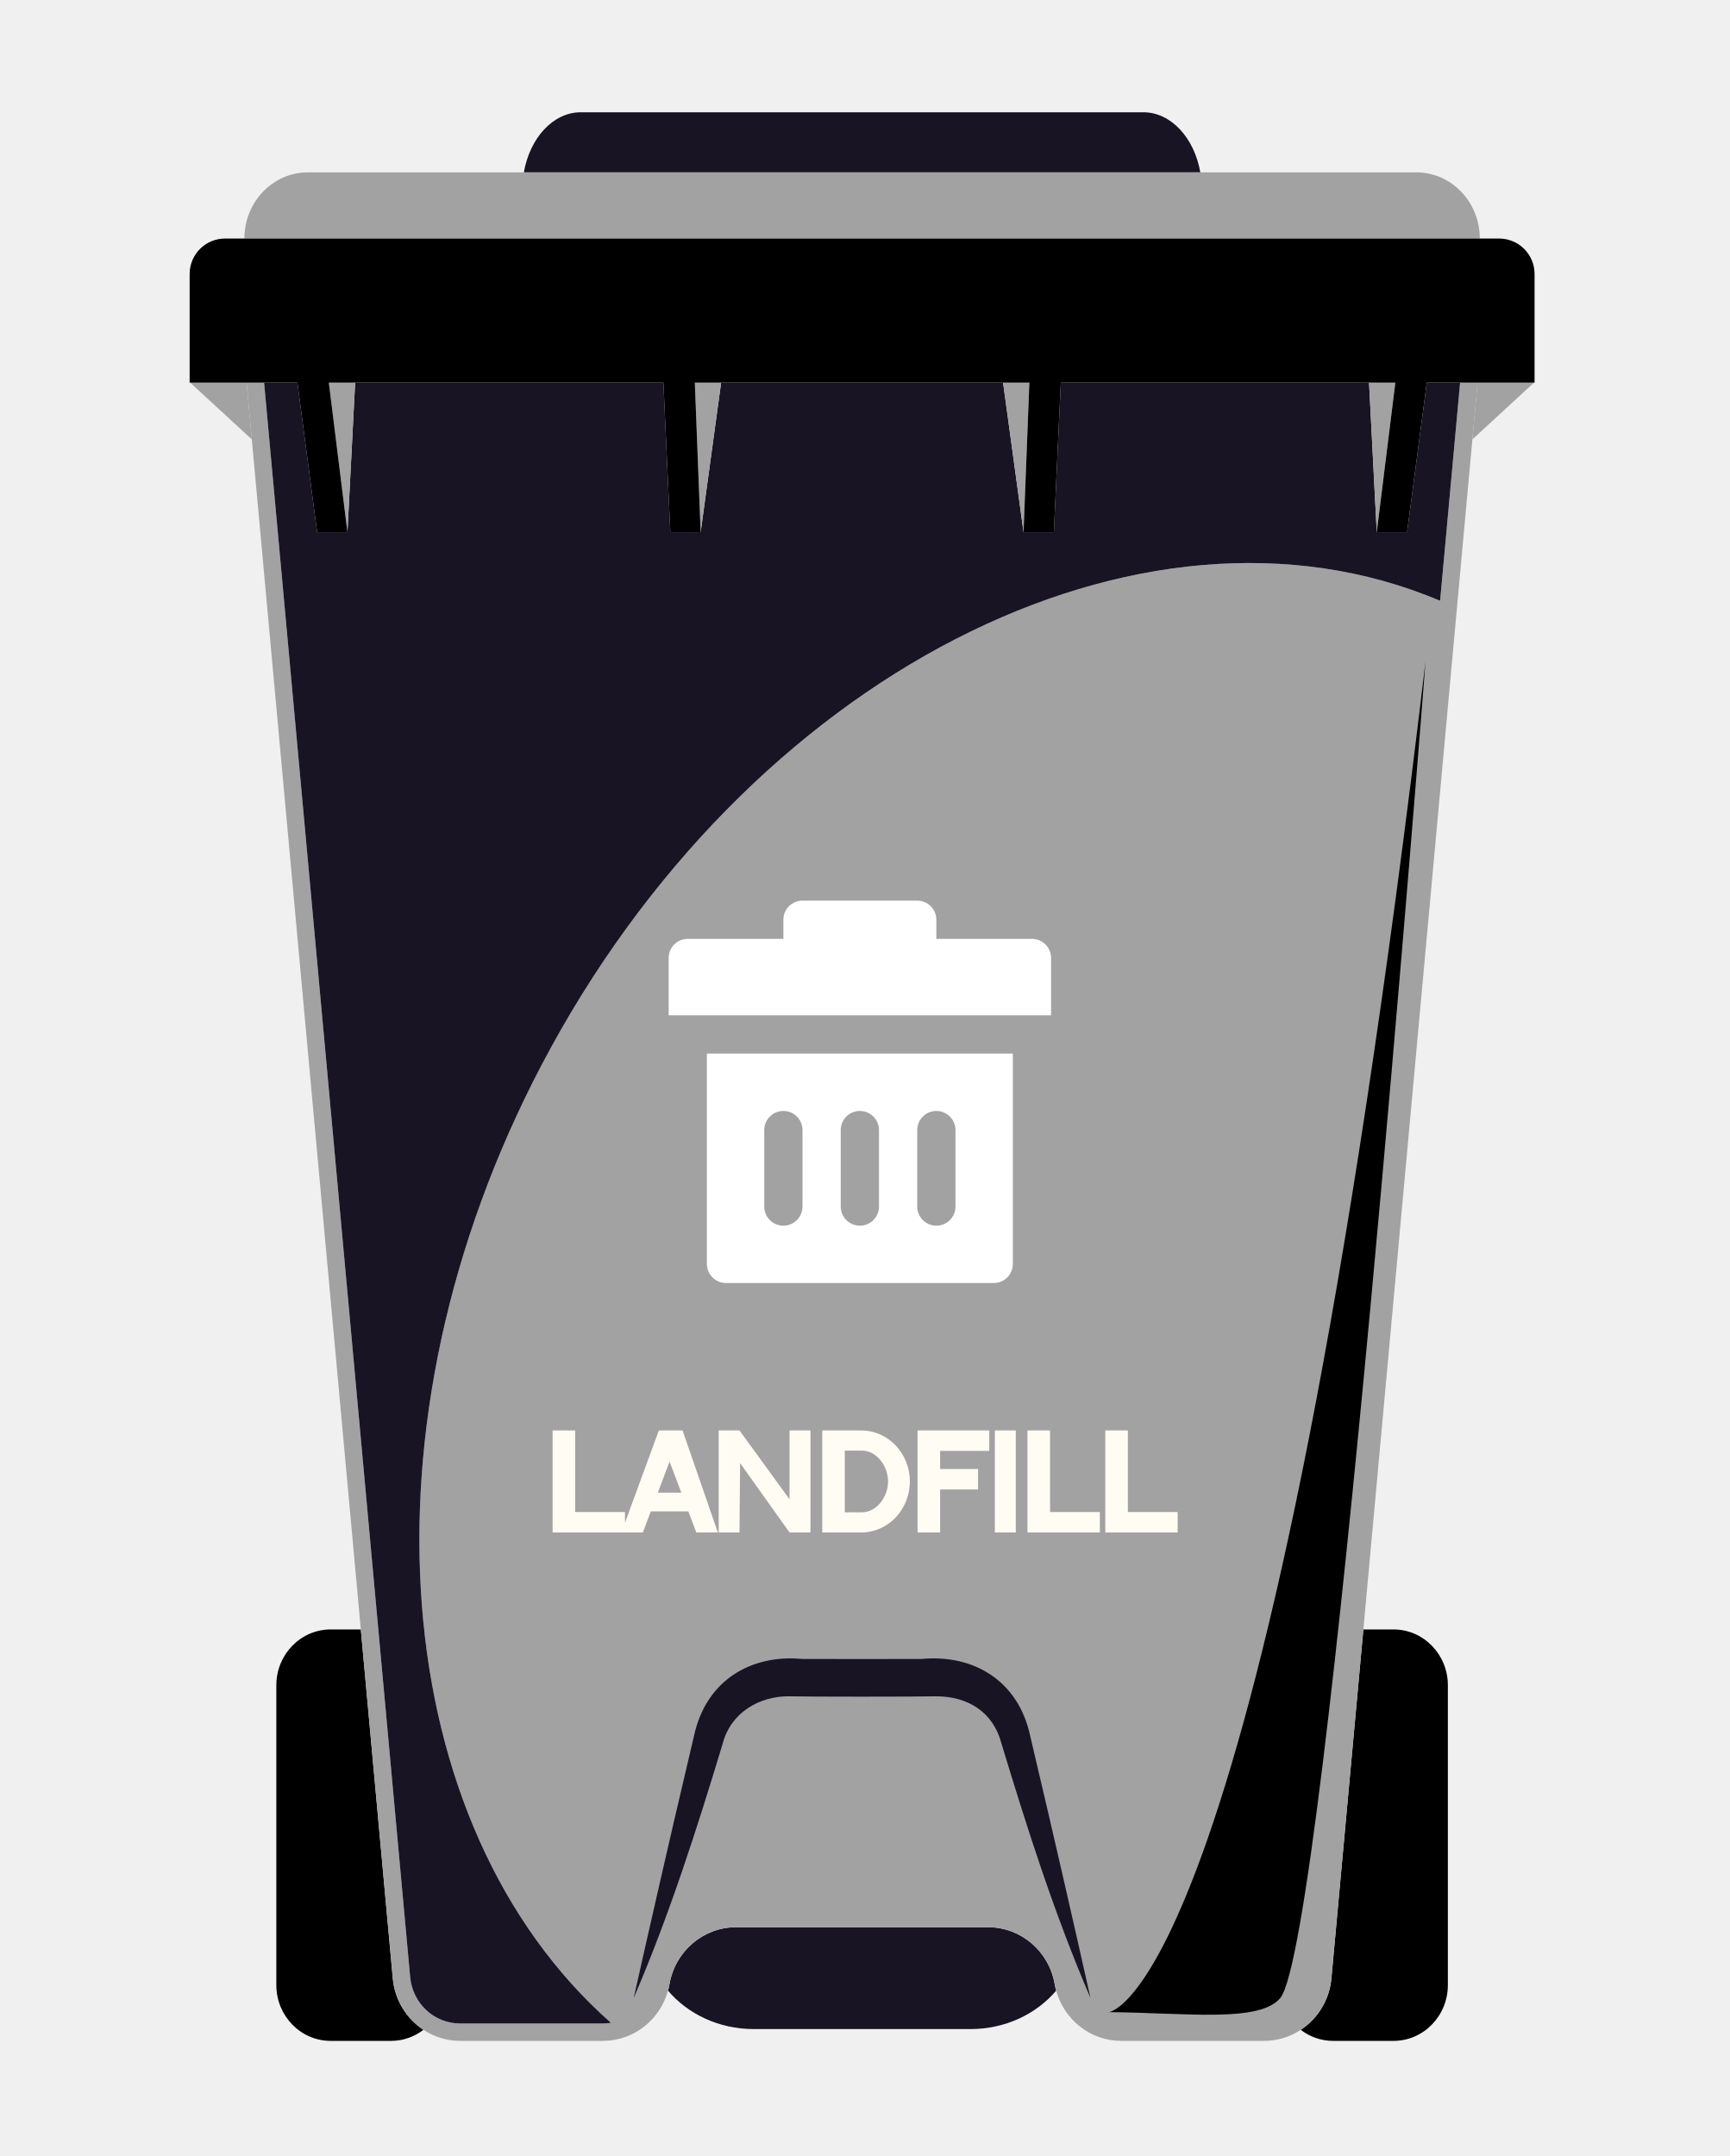
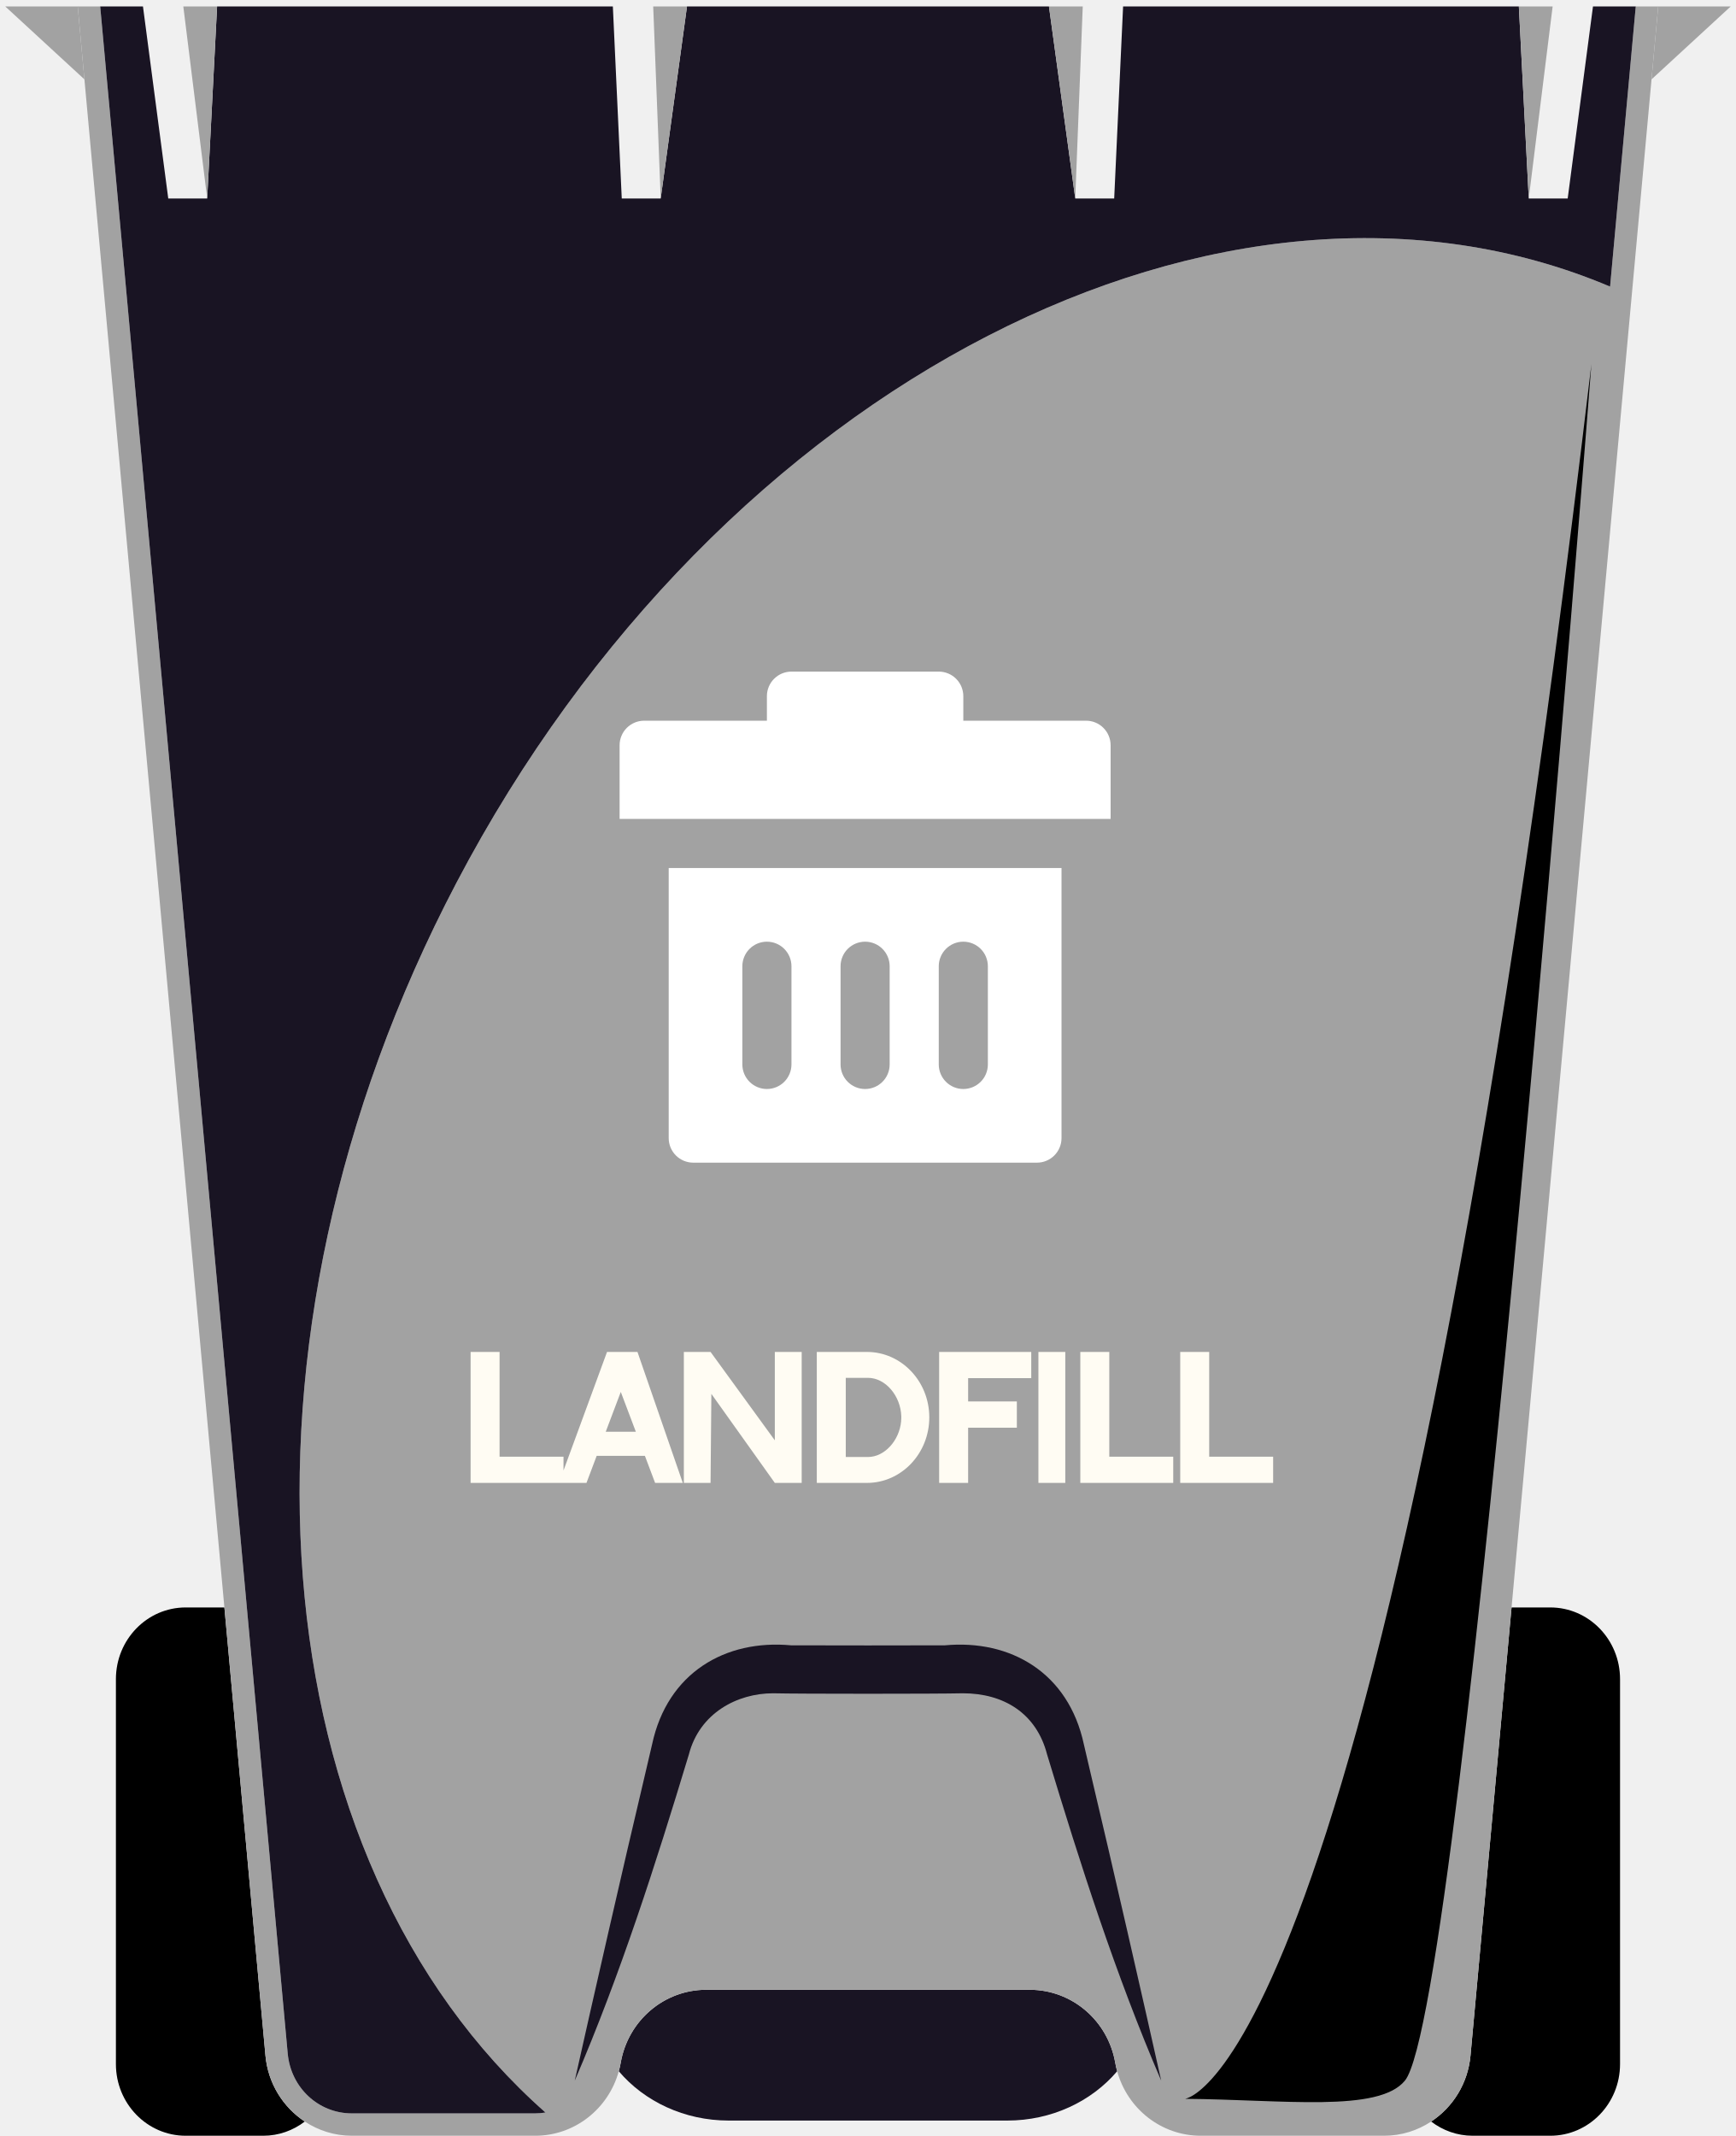
- <svg xmlns="http://www.w3.org/2000/svg" width="316" height="394" viewBox="0 0 316 394" fill="none">
-   <path d="M71.782 361.554L65.939 297.775H60.43C54.945 297.775 50.498 302.343 50.498 307.978V362.76C50.498 368.395 54.945 372.963 60.43 372.963H71.467C73.686 372.963 75.728 372.206 77.381 370.943C74.299 368.913 72.145 365.523 71.782 361.554Z" fill="black" />
-   <path d="M237.703 370.943C239.356 372.206 241.398 372.963 243.617 372.963H254.654C260.14 372.963 264.587 368.395 264.587 362.76V307.978C264.587 302.343 260.14 297.775 254.654 297.775H249.145L243.303 361.554C242.939 365.523 240.785 368.913 237.703 370.943Z" fill="black" />
-   <path d="M208.93 20.515H106.154C101.075 20.515 96.831 25.208 95.731 31.5H219.353C218.254 25.208 214.01 20.515 208.93 20.515Z" fill="#191423" />
-   <path d="M34.748 69.917L46.016 80.296L45.065 69.917H34.748Z" fill="#A2A2A2" />
-   <path d="M269.068 80.296L280.337 69.917H280.337H270.019L269.068 80.296Z" fill="#A2A2A2" />
-   <path d="M192.737 362.576C191.693 356.568 186.563 352.189 180.569 352.189H134.515C128.521 352.189 123.391 356.568 122.347 362.576C122.276 362.987 122.182 363.388 122.073 363.783C125.716 368.077 131.402 370.803 137.718 370.803H177.366C183.683 370.803 189.368 368.077 193.011 363.783C192.902 363.388 192.808 362.987 192.737 362.576Z" fill="#191423" />
-   <path d="M266.822 69.917L263.17 109.79C208.524 86.681 136.423 123.283 98.975 194.622C64.401 260.484 70.999 333.789 111.639 369.657C111.162 369.735 110.676 369.782 110.18 369.782H84.085C79.323 369.782 75.397 366.12 74.952 361.264L48.262 69.917H45.065L46.016 80.296L65.939 297.775L71.781 361.554C72.145 365.523 74.299 368.913 77.381 370.943C79.319 372.22 81.621 372.963 84.085 372.963H110.18C115.764 372.963 120.595 369.161 122.073 363.783C122.182 363.388 122.276 362.987 122.347 362.576C123.391 356.568 128.521 352.189 134.515 352.189H180.569C186.563 352.189 191.693 356.568 192.737 362.576C192.808 362.987 192.902 363.388 193.011 363.783C194.49 369.161 199.32 372.963 204.904 372.963H230.999C233.462 372.963 235.765 372.22 237.703 370.943C240.785 368.913 242.939 365.524 243.302 361.554L249.145 297.775L269.068 80.297L270.019 69.917H266.822V69.917Z" fill="#A2A2A2" />
-   <path d="M202.659 367.708C216.745 367.822 230.201 369.697 233.963 365.124C242.433 354.828 260.509 120.84 260.509 120.84C231.584 365.124 202.659 367.708 202.659 367.708Z" fill="black" />
-   <path d="M74.952 361.264C75.397 366.12 79.323 369.782 84.085 369.782H110.179C110.676 369.782 111.162 369.735 111.639 369.657C70.999 333.789 64.401 260.485 98.975 194.622C136.423 123.284 208.524 86.681 263.169 109.79L266.822 69.917H260.735L257.135 97.25H251.593L250.184 69.917H193.854L192.587 97.25H187.045L183.303 69.917H131.782L128.039 97.25H122.497L121.23 69.917H64.9L63.491 97.25H57.949L54.349 69.917H48.262L74.952 361.264Z" fill="#191423" />
-   <path d="M258.838 31.5H219.353H95.732H56.246C49.848 31.5 44.662 36.913 44.662 43.592H270.423C270.423 36.913 265.236 31.5 258.838 31.5Z" fill="#A2A2A2" />
-   <path d="M60.092 69.917L63.492 97.25L64.901 69.917H60.092Z" fill="#A2A2A2" />
-   <path d="M126.973 69.917L128.039 97.25L131.782 69.917H126.973Z" fill="#A2A2A2" />
-   <path d="M254.993 69.917H250.184L251.593 97.25L254.993 69.917Z" fill="#A2A2A2" />
-   <path d="M188.111 69.917H183.302L187.045 97.25L188.111 69.917Z" fill="#A2A2A2" />
-   <path d="M273.951 43.592H270.423H44.661H41.133C37.555 43.592 34.655 46.489 34.655 50.063V69.917H34.747H45.065H48.262H54.349L57.949 97.25H63.491L60.091 69.917H64.9H121.23L122.497 97.25H128.039L126.973 69.917H131.782H183.303H188.112L187.045 97.25H192.587L193.854 69.917H250.184H254.993L251.593 97.25H257.135L260.736 69.917H266.822H270.019H280.337H280.43V50.063C280.429 46.489 277.529 43.592 273.951 43.592Z" fill="black" />
-   <path d="M189.511 322.569L188.269 317.256C186.082 307.04 177.812 302.3 168.489 303.166C165.26 303.188 149.824 303.188 146.595 303.166C137.272 302.3 129.003 307.04 126.816 317.256L125.573 322.569C123.049 333.161 118.179 354.484 115.807 365.124C122.327 349.96 127.299 334.388 132.052 318.689C133.567 312.822 138.916 309.992 144.039 309.992C147.695 310.083 167.39 310.083 171.045 309.992C176.84 309.992 181.518 312.822 183.033 318.689C187.785 334.388 192.757 349.96 199.278 365.124C196.906 354.484 192.035 333.161 189.511 322.569Z" fill="#191423" />
-   <path d="M185.09 192.539H129.179V230.977C129.179 231.904 129.547 232.793 130.202 233.448C130.858 234.104 131.746 234.472 132.673 234.472H181.595C182.522 234.472 183.411 234.104 184.066 233.448C184.721 232.793 185.09 231.904 185.09 230.977V192.539ZM146.651 220.494C146.651 221.421 146.283 222.31 145.627 222.965C144.972 223.62 144.083 223.989 143.156 223.989C142.23 223.989 141.341 223.62 140.686 222.965C140.03 222.31 139.662 221.421 139.662 220.494V206.517C139.662 205.59 140.03 204.701 140.686 204.046C141.341 203.39 142.23 203.022 143.156 203.022C144.083 203.022 144.972 203.39 145.627 204.046C146.283 204.701 146.651 205.59 146.651 206.517V220.494ZM160.629 220.494C160.629 221.421 160.26 222.31 159.605 222.965C158.95 223.62 158.061 223.989 157.134 223.989C156.207 223.989 155.319 223.62 154.663 222.965C154.008 222.31 153.64 221.421 153.64 220.494V206.517C153.64 205.59 154.008 204.701 154.663 204.046C155.319 203.39 156.207 203.022 157.134 203.022C158.061 203.022 158.95 203.39 159.605 204.046C160.26 204.701 160.629 205.59 160.629 206.517V220.494ZM174.606 220.494C174.606 221.421 174.238 222.31 173.583 222.965C172.927 223.62 172.039 223.989 171.112 223.989C170.185 223.989 169.296 223.62 168.641 222.965C167.986 222.31 167.617 221.421 167.617 220.494V206.517C167.617 205.59 167.986 204.701 168.641 204.046C169.296 203.39 170.185 203.022 171.112 203.022C172.039 203.022 172.927 203.39 173.583 204.046C174.238 204.701 174.606 205.59 174.606 206.517V220.494ZM192.078 175.067V185.55H122.19V175.067C122.19 174.14 122.558 173.251 123.213 172.596C123.869 171.94 124.758 171.572 125.684 171.572H143.156V168.078C143.156 167.151 143.525 166.262 144.18 165.607C144.835 164.952 145.724 164.583 146.651 164.583H167.617C168.544 164.583 169.433 164.952 170.088 165.607C170.744 166.262 171.112 167.151 171.112 168.078V171.572H188.584C189.511 171.572 190.4 171.94 191.055 172.596C191.71 173.251 192.078 174.14 192.078 175.067Z" fill="white" />
-   <path d="M105.106 276.317H114.207V280.05H100.982V261.41H105.106V276.317ZM127.244 280.05L125.792 276.202H118.926L117.475 280.05H113.558L120.401 261.41H124.733L131.184 280.05H127.244ZM120.217 272.769H124.502L122.359 267.101L120.217 272.769ZM144.283 261.41H148.108V280.05H144.283L135.251 267.378L135.136 280.05H131.335V261.41H135.136L144.283 273.99V261.41ZM157.4 261.41C162.284 261.41 166.27 265.58 166.27 270.718C166.27 275.879 162.284 280.05 157.4 280.05H150.257V261.41H157.4ZM154.381 265.097V276.363H157.538C159.934 276.363 162.008 273.99 162.261 271.294C162.261 271.271 162.261 271.271 162.261 271.271C162.261 271.225 162.261 271.202 162.261 271.156C162.284 271.018 162.284 270.88 162.284 270.718C162.284 270.672 162.284 270.626 162.284 270.557C162.192 267.677 160.049 265.097 157.538 265.097H154.381ZM171.797 280.05H167.672V261.41H180.782V265.143H171.797V268.46H178.732V272.193H171.797V280.05ZM185.627 261.41V280.05H181.802V261.41H185.627ZM191.889 276.317H200.99V280.05H187.765V261.41H191.889V276.317ZM206.109 276.317H215.21V280.05H201.985V261.41H206.109V276.317Z" fill="#FFFCF3" />
+ <svg xmlns="http://www.w3.org/2000/svg" width="247" height="304" viewBox="0 0 247 304" fill="none">
+   <path d="M37.782 292.554L31.939 228.775H26.43C20.945 228.775 16.498 233.343 16.498 238.978V293.76C16.498 299.395 20.945 303.963 26.43 303.963H37.467C39.686 303.963 41.728 303.206 43.381 301.943C40.299 299.913 38.145 296.523 37.782 292.554Z" fill="black" />
+   <path d="M203.703 301.943C205.356 303.206 207.398 303.963 209.617 303.963H220.654C226.14 303.963 230.587 299.395 230.587 293.76V238.978C230.587 233.343 226.14 228.775 220.654 228.775H215.145L209.303 292.554C208.939 296.523 206.785 299.913 203.703 301.943Z" fill="black" />
+   <path d="M0.748 0.917L12.016 11.296L11.065 0.917H0.748Z" fill="#A2A2A2" />
+   <path d="M235.068 11.296L246.337 0.917H246.337H236.019L235.068 11.296Z" fill="#A2A2A2" />
+   <path d="M158.737 293.576C157.693 287.568 152.563 283.189 146.569 283.189H100.515C94.521 283.189 89.391 287.568 88.347 293.576C88.276 293.987 88.182 294.388 88.073 294.783C91.716 299.077 97.401 301.803 103.718 301.803H143.366C149.683 301.803 155.368 299.077 159.011 294.783C158.902 294.388 158.808 293.987 158.737 293.576Z" fill="#191423" />
+   <path d="M232.822 0.917L229.17 40.79C174.524 17.681 102.423 54.283 64.975 125.622C30.401 191.484 36.999 264.789 77.639 300.657C77.162 300.735 76.676 300.782 76.18 300.782H50.085C45.323 300.782 41.397 297.12 40.952 292.264L14.262 0.917H11.065L12.016 11.296L31.939 228.775L37.782 292.554C38.145 296.523 40.299 299.913 43.381 301.943C45.319 303.22 47.621 303.963 50.084 303.963H76.18C81.764 303.963 86.595 300.161 88.073 294.783C88.182 294.388 88.276 293.987 88.347 293.576C89.391 287.568 94.521 283.189 100.515 283.189H146.569C152.563 283.189 157.693 287.568 158.737 293.576C158.808 293.987 158.902 294.388 159.011 294.783C160.49 300.161 165.32 303.963 170.904 303.963H196.999C199.462 303.963 201.765 303.22 203.703 301.943C206.785 299.913 208.939 296.524 209.302 292.554L215.145 228.775L235.068 11.297L236.019 0.917H232.822V0.917Z" fill="#A2A2A2" />
+   <path d="M168.659 298.708C182.745 298.822 196.201 300.697 199.963 296.124C208.433 285.828 226.509 51.84 226.509 51.84C197.584 296.124 168.659 298.708 168.659 298.708Z" fill="black" />
+   <path d="M40.952 292.264C41.397 297.12 45.323 300.782 50.084 300.782H76.18C76.676 300.782 77.162 300.735 77.639 300.657C36.998 264.789 30.401 191.485 64.975 125.622C102.423 54.284 174.524 17.681 229.169 40.79L232.822 0.917H226.735L223.135 28.25H217.593L216.184 0.917H159.854L158.587 28.25H153.045L149.303 0.917H97.782L94.039 28.25H88.497L87.23 0.917H30.9L29.491 28.25H23.949L20.349 0.917H14.262L40.952 292.264Z" fill="#191423" />
+   <path d="M26.092 0.917L29.492 28.25L30.901 0.917H26.092Z" fill="#A2A2A2" />
+   <path d="M92.973 0.917L94.039 28.25L97.782 0.917H92.973Z" fill="#A2A2A2" />
+   <path d="M220.993 0.917H216.184L217.593 28.25L220.993 0.917Z" fill="#A2A2A2" />
+   <path d="M154.111 0.917H149.302L153.045 28.25L154.111 0.917Z" fill="#A2A2A2" />
+   <path d="M155.511 253.569L154.269 248.256C152.082 238.04 143.812 233.3 134.489 234.166C131.26 234.188 115.825 234.188 112.595 234.166C103.272 233.3 95.003 238.04 92.816 248.256L91.573 253.569C89.049 264.161 84.179 285.484 81.807 296.124C88.328 280.96 93.299 265.388 98.052 249.689C99.567 243.822 104.916 240.992 110.039 240.992C113.695 241.083 133.39 241.083 137.045 240.992C142.84 240.992 147.518 243.822 149.033 249.689C153.785 265.388 158.757 280.96 165.278 296.124C162.906 285.484 158.035 264.161 155.511 253.569Z" fill="#191423" />
+   <path d="M151.09 123.539H95.179V161.977C95.179 162.904 95.547 163.793 96.202 164.448C96.858 165.104 97.746 165.472 98.673 165.472H147.595C148.522 165.472 149.411 165.104 150.066 164.448C150.721 163.793 151.09 162.904 151.09 161.977V123.539ZM112.651 151.494C112.651 152.421 112.283 153.31 111.627 153.965C110.972 154.62 110.083 154.989 109.156 154.989C108.23 154.989 107.341 154.62 106.686 153.965C106.03 153.31 105.662 152.421 105.662 151.494V137.517C105.662 136.59 106.03 135.701 106.686 135.046C107.341 134.39 108.23 134.022 109.156 134.022C110.083 134.022 110.972 134.39 111.627 135.046C112.283 135.701 112.651 136.59 112.651 137.517V151.494ZM126.629 151.494C126.629 152.421 126.26 153.31 125.605 153.965C124.95 154.62 124.061 154.989 123.134 154.989C122.207 154.989 121.319 154.62 120.663 153.965C120.008 153.31 119.64 152.421 119.64 151.494V137.517C119.64 136.59 120.008 135.701 120.663 135.046C121.319 134.39 122.207 134.022 123.134 134.022C124.061 134.022 124.95 134.39 125.605 135.046C126.26 135.701 126.629 136.59 126.629 137.517V151.494ZM140.606 151.494C140.606 152.421 140.238 153.31 139.583 153.965C138.927 154.62 138.039 154.989 137.112 154.989C136.185 154.989 135.296 154.62 134.641 153.965C133.986 153.31 133.617 152.421 133.617 151.494V137.517C133.617 136.59 133.986 135.701 134.641 135.046C135.296 134.39 136.185 134.022 137.112 134.022C138.039 134.022 138.927 134.39 139.583 135.046C140.238 135.701 140.606 136.59 140.606 137.517V151.494ZM158.078 106.067V116.55H88.19V106.067C88.19 105.14 88.558 104.251 89.213 103.596C89.869 102.94 90.758 102.572 91.684 102.572H109.156V99.078C109.156 98.151 109.525 97.262 110.18 96.607C110.835 95.952 111.724 95.584 112.651 95.584H133.617C134.544 95.584 135.433 95.952 136.088 96.607C136.744 97.262 137.112 98.151 137.112 99.078V102.572H154.584C155.511 102.572 156.4 102.94 157.055 103.596C157.71 104.251 158.078 105.14 158.078 106.067Z" fill="white" />
+   <path d="M71.106 207.317H80.207V211.05H66.982V192.41H71.106V207.317ZM93.244 211.05L91.792 207.202H84.926L83.475 211.05H79.558L86.401 192.41H90.733L97.184 211.05H93.244ZM86.217 203.769H90.502L88.359 198.101L86.217 203.769ZM110.283 192.41H114.108V211.05H110.283L101.251 198.378L101.136 211.05H97.335V192.41H101.136L110.283 204.99V192.41ZM123.4 192.41C128.284 192.41 132.27 196.58 132.27 201.718C132.27 206.879 128.284 211.05 123.4 211.05H116.257V192.41H123.4ZM120.381 196.097V207.363H123.538C125.934 207.363 128.008 204.99 128.261 202.294C128.261 202.271 128.261 202.271 128.261 202.271C128.261 202.225 128.261 202.202 128.261 202.156C128.284 202.018 128.284 201.88 128.284 201.718C128.284 201.672 128.284 201.626 128.284 201.557C128.192 198.677 126.049 196.097 123.538 196.097H120.381ZM137.797 211.05H133.672V192.41H146.782V196.143H137.797V199.46H144.732V203.193H137.797V211.05ZM151.627 192.41V211.05H147.802V192.41H151.627ZM157.889 207.317H166.99V211.05H153.765V192.41H157.889V207.317ZM172.109 207.317H181.21V211.05H167.985V192.41H172.109V207.317Z" fill="#FFFCF3" />
</svg>
